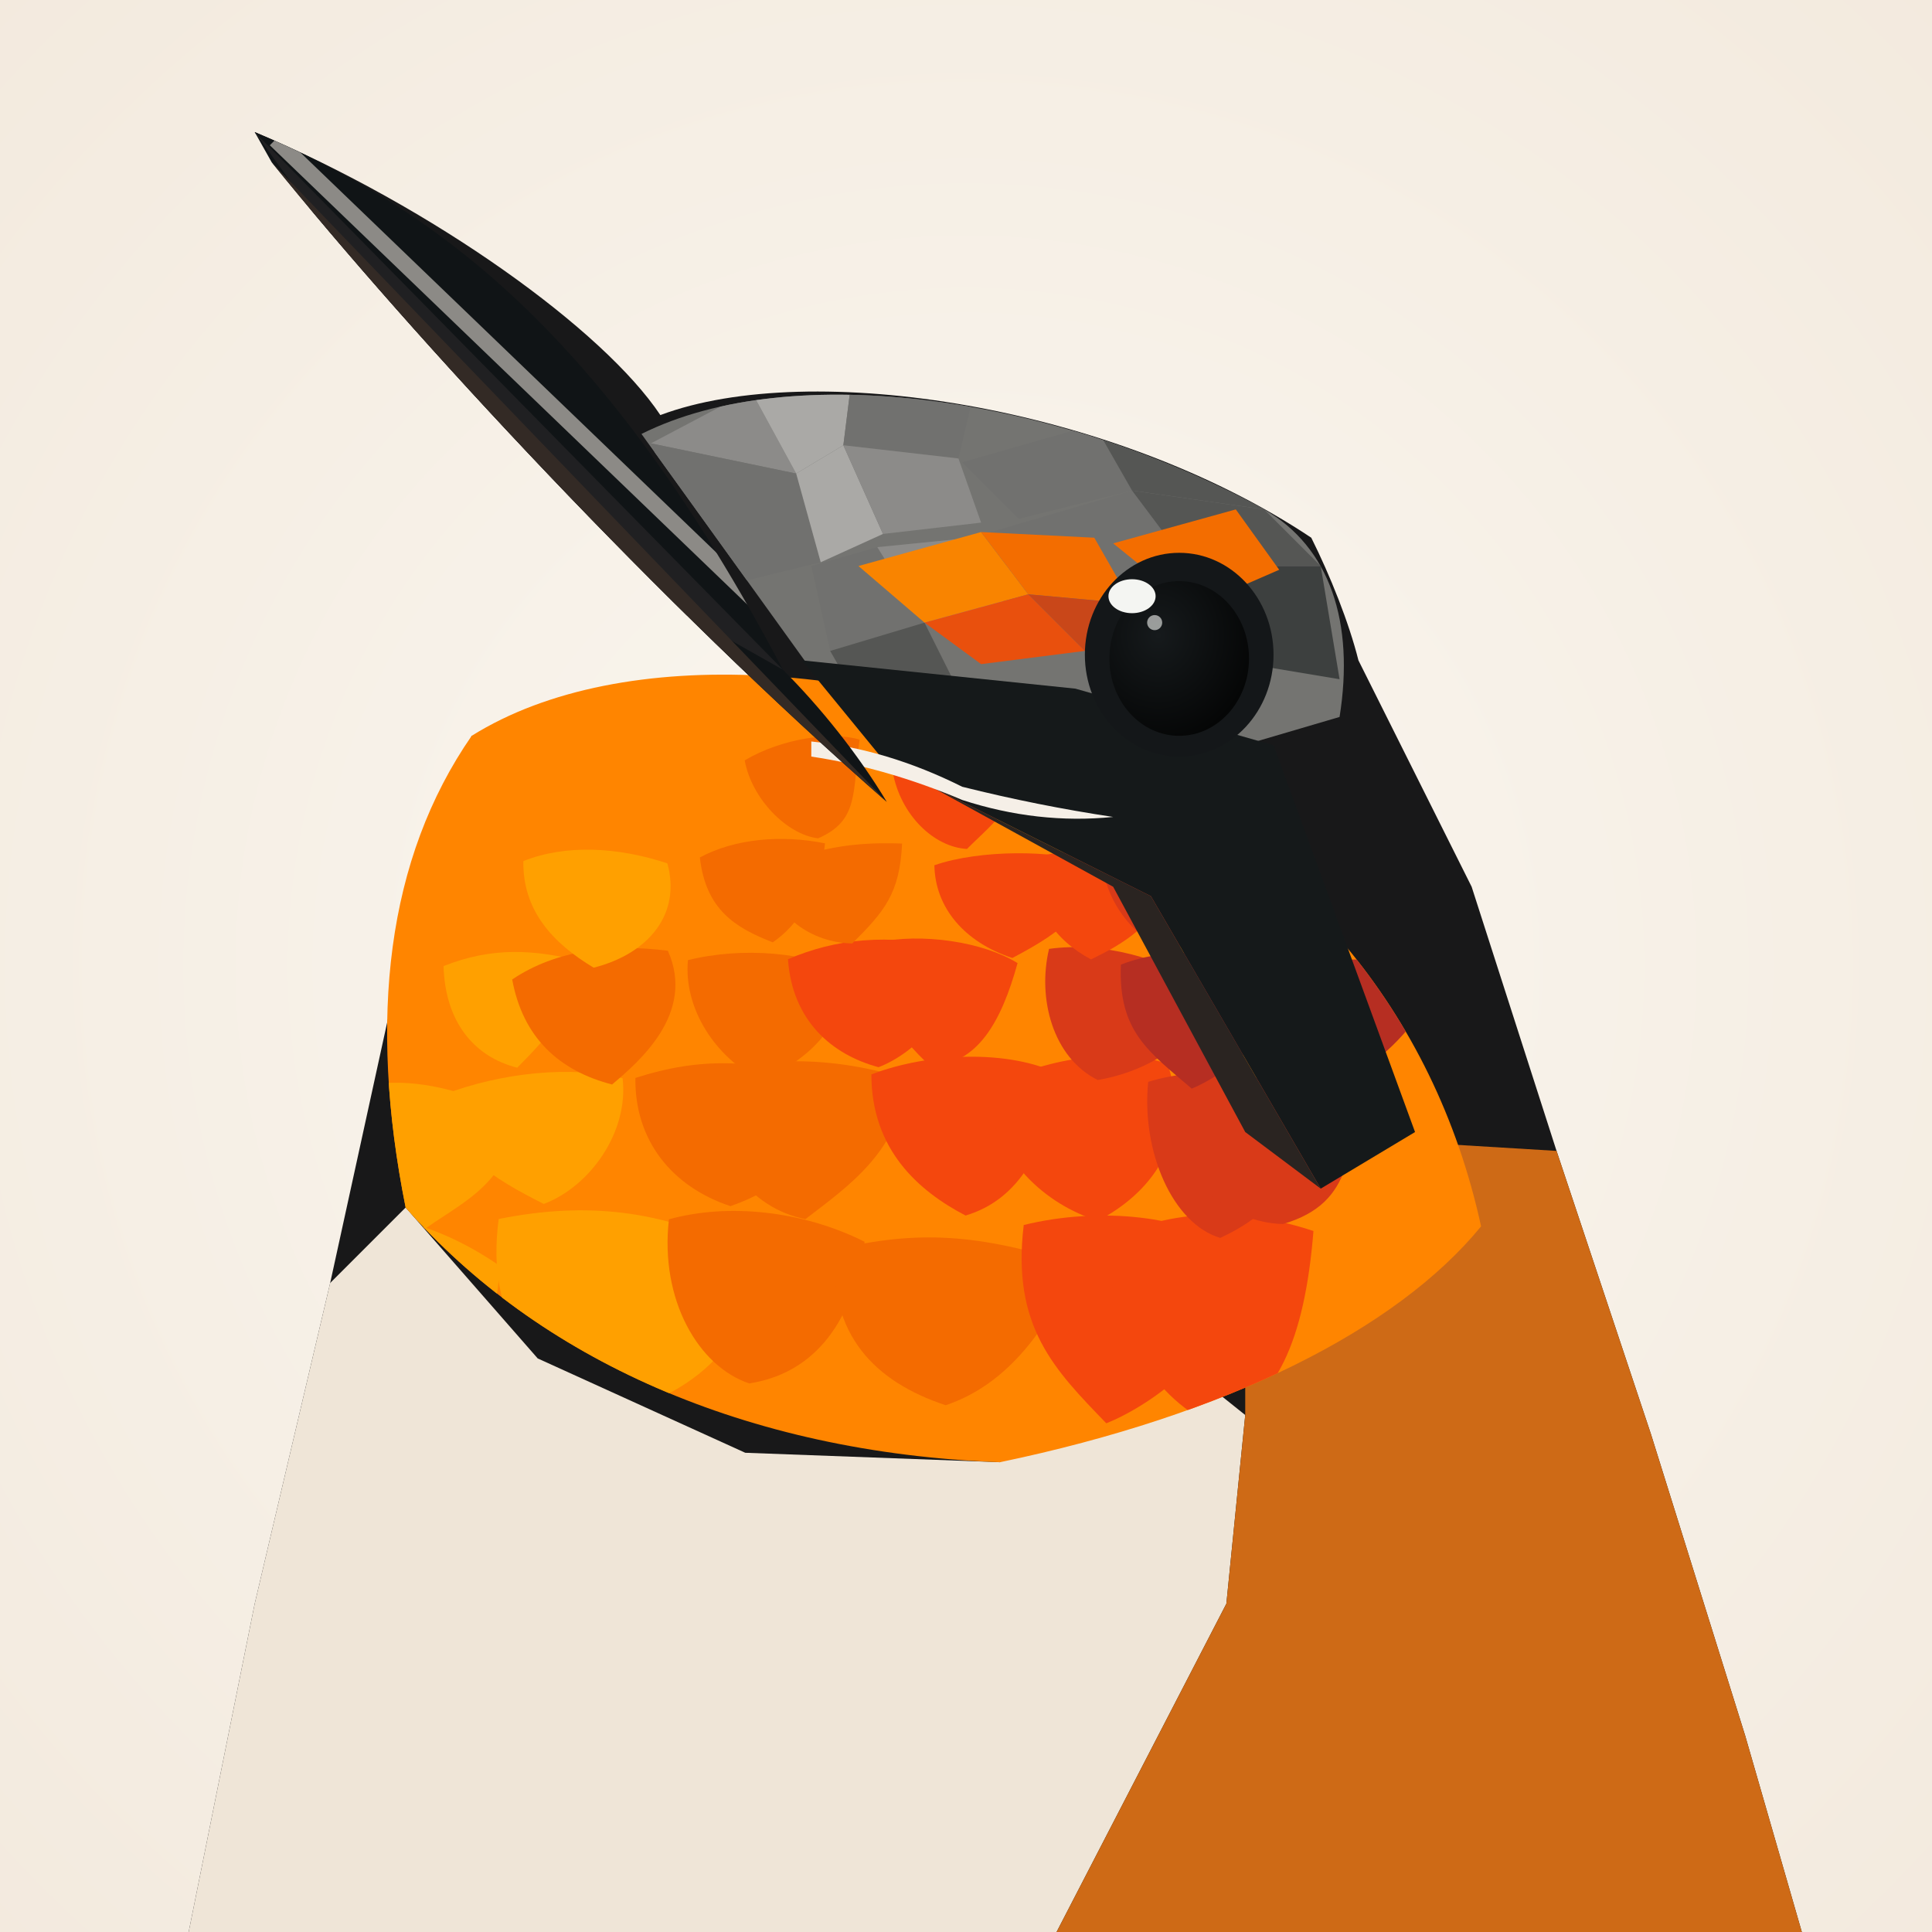
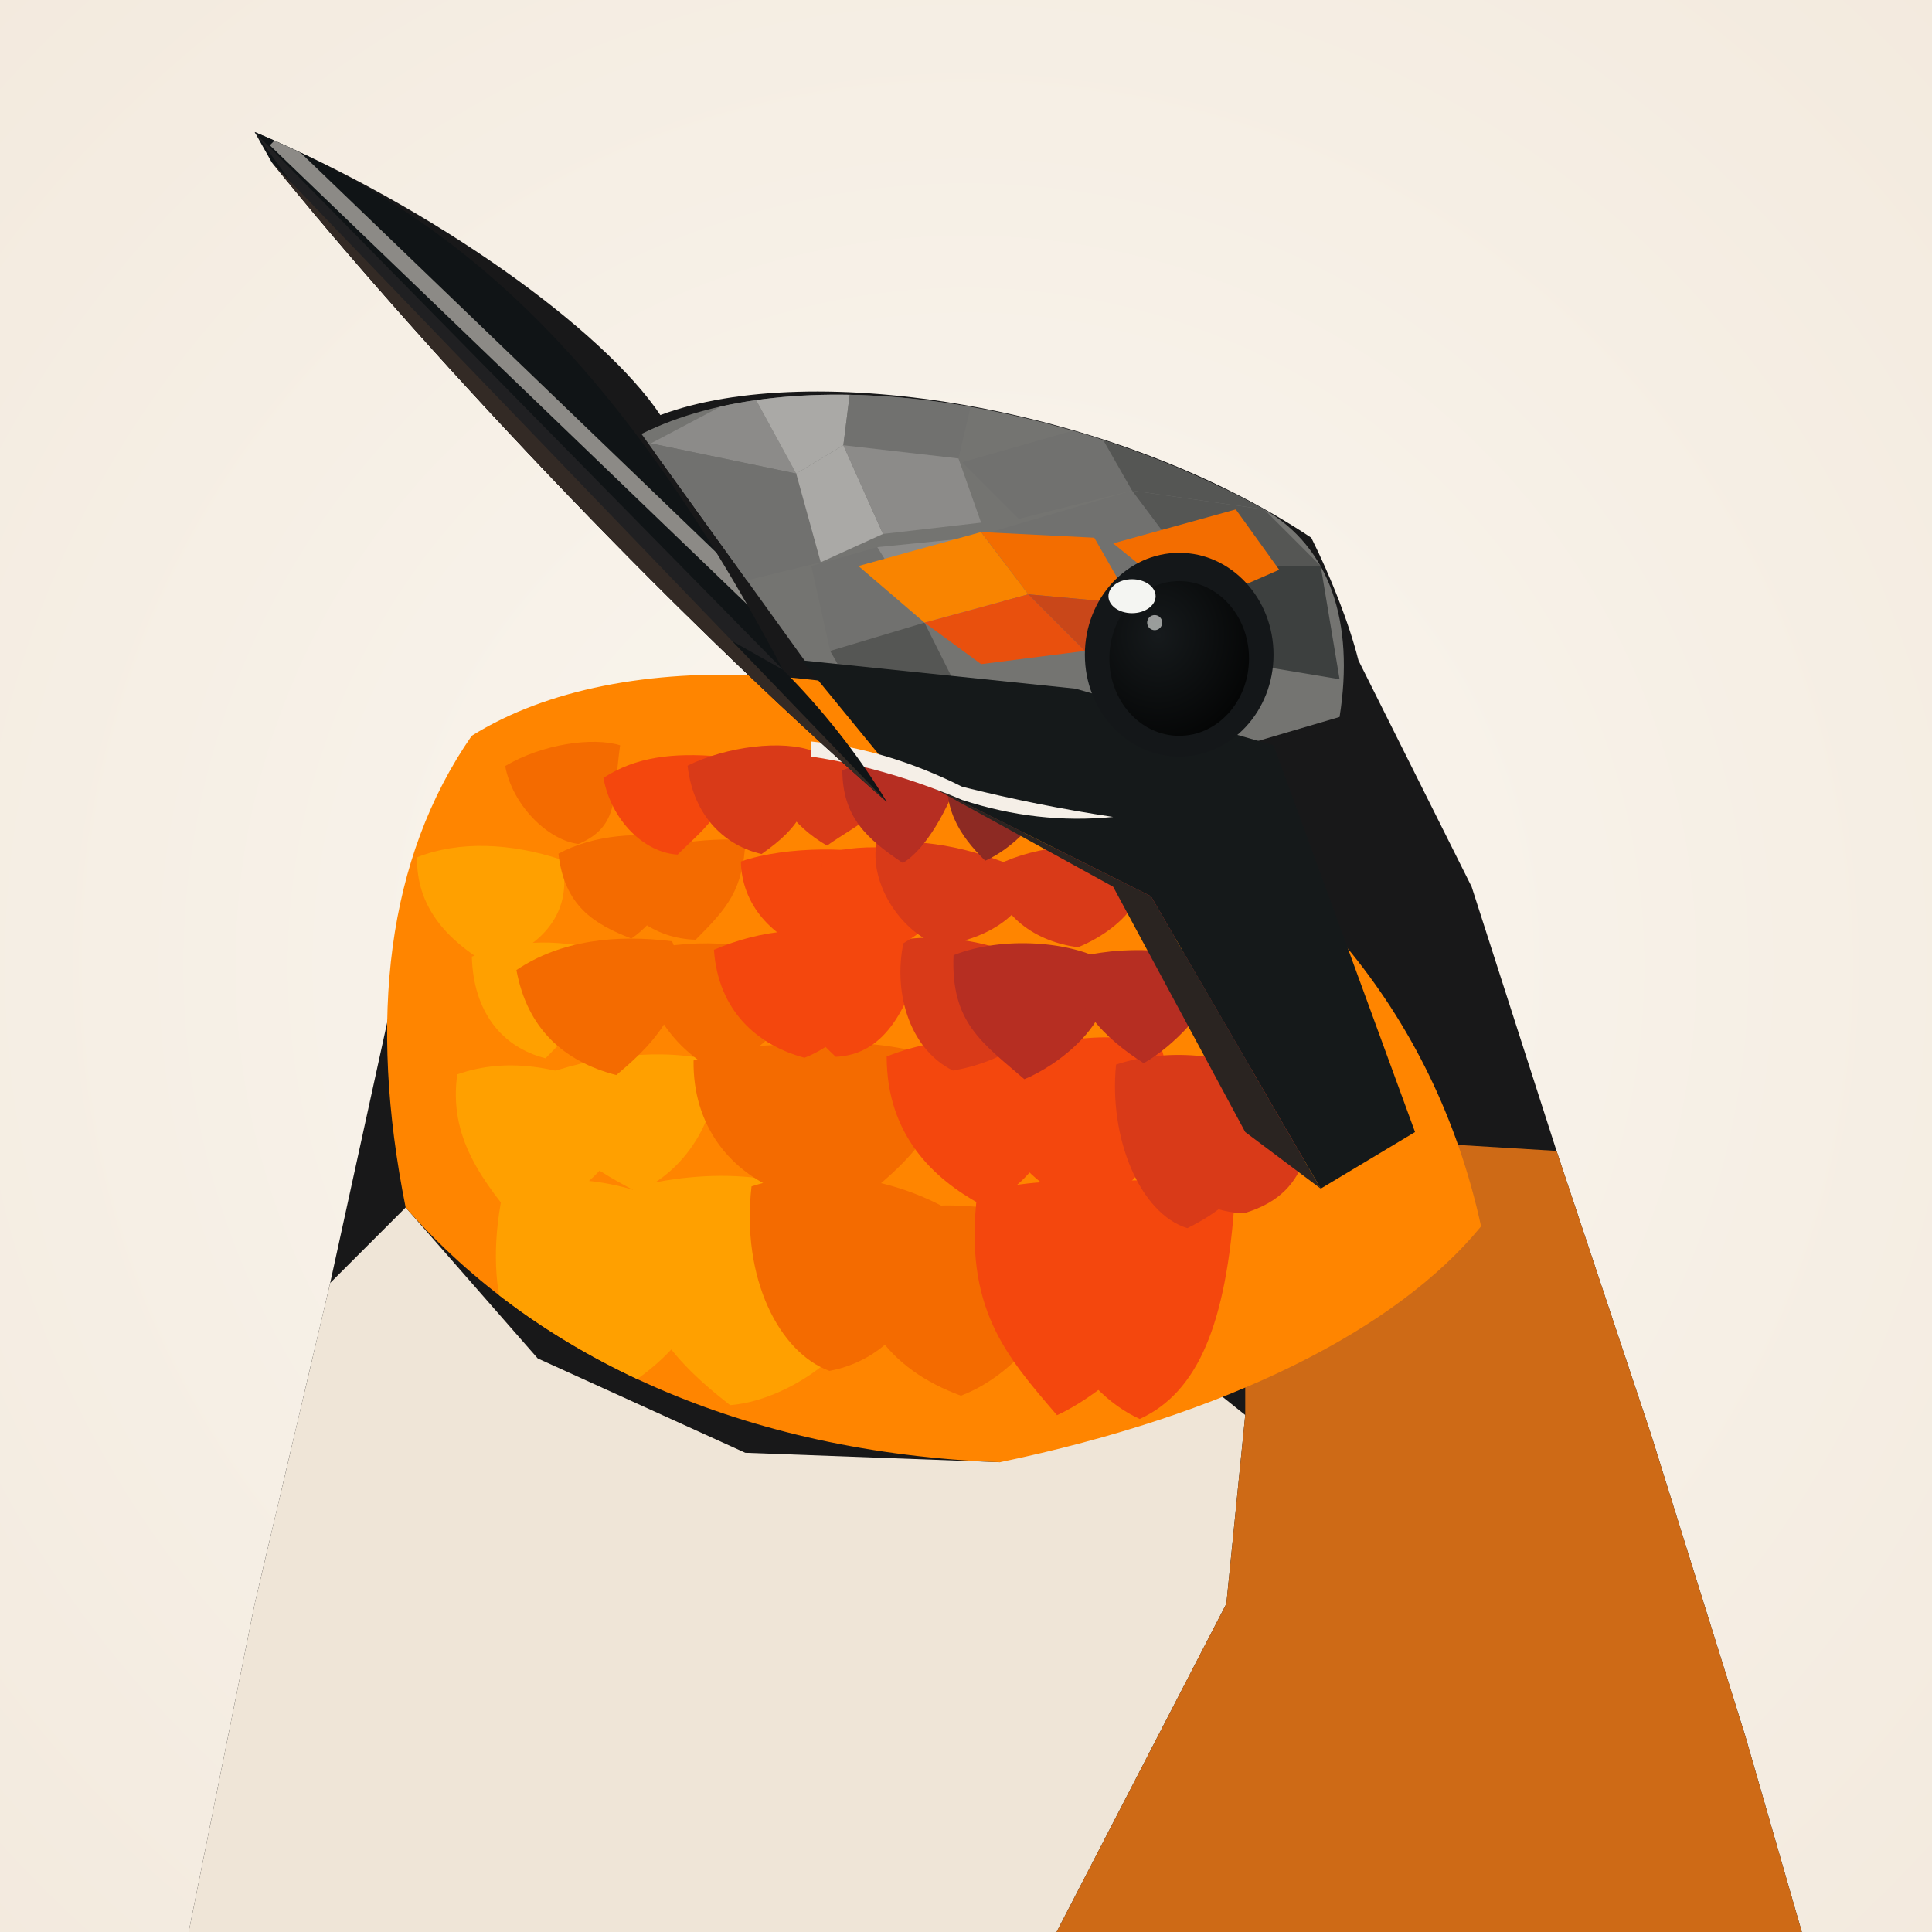
<svg xmlns="http://www.w3.org/2000/svg" viewBox="0 0 1024 1024" width="1024" height="1024">
  <defs>
    <radialGradient id="background-gradient" cx="50%" cy="50%" r="75%">
      <stop offset="0%" stop-color="#FBF7F0" />
      <stop offset="100%" stop-color="#F2E9DD" />
    </radialGradient>
    <radialGradient id="eye-iris-gradient" cx="35%" cy="35%" r="70%">
      <stop offset="0%" stop-color="#161A1C" />
      <stop offset="100%" stop-color="#050606" />
    </radialGradient>
    <clipPath id="beak-clip">
      <path d="M 135 70 C 230 110, 320 175, 415 355 C 435 375, 455 400, 470 425 C 350 320, 220 180, 144 86 Z" />
    </clipPath>
    <clipPath id="crown-clip">
      <path d="M 340 230 C 420 190, 560 210, 670 270 C 705 290, 718 330, 710 380 L 625 405 L 430 355 Z" />
    </clipPath>
    <clipPath id="gorget-clip">
      <path d="M 250 390 C 330 340, 470 350, 585 405 C 685 450, 760 535, 785 650 C 740 705, 650 750, 530 775 C 395 770, 285 720, 215 640 C 195 540, 205 455, 250 390 Z" />
    </clipPath>
    <clipPath id="preview-rounded-square">
      <rect x="0" y="0" width="1024" height="1024" rx="220" ry="220" />
    </clipPath>
  </defs>
  <g id="icon">
    <rect id="background" x="0" y="0" width="1024" height="1024" fill="url(#background-gradient)" />
    <g id="bird">
      <path id="bird-silhouette" d="M 135 70 C 230 110, 320 175, 350 220 C 430 190, 590 215, 695 285 C 705 305, 715 330, 720 350 L 780 470 L 825 610 L 875 760 L 925 920 L 955 1024 L 100 1024 L 135 850 L 175 680 L 210 520 L 250 390 C 320 380, 410 405, 470 425 C 350 320, 220 180, 135 70 Z" fill="#181819" />
      <polygon id="chest-base" points="610 710 530 775 395 770 285 720 215 640 175 680 135 850 100 1024 560 1024 650 850 660 750" fill="#EFE5D7" />
      <polygon id="side-body-base" points="660 600 825 610 875 760 925 920 955 1024 560 1024 650 850 660 750" fill="#CE6A16" />
      <path id="gorget-base" d="M 250 390 C 330 340, 470 350, 585 405 C 685 450, 760 535, 785 650 C 740 705, 650 750, 530 775 C 395 770, 285 720, 215 640 C 195 540, 205 455, 250 390 Z" fill="#FF8500" />
      <g id="gorget-feathers" clip-path="url(#gorget-clip)">
        <g id="gorget-bottom-row">
-           <path id="gorget-bottom-row-01" d="M 151.25 644.18 C 192.98 639.15, 228.46 646.06, 264.35 670.57 C 266.97 720.08, 214.96 748.05, 185.2 754.2 C 156.23 729.37, 139.6 694.09, 151.25 644.18 Z" fill="#FFA000" />
-           <path id="gorget-bottom-row-02" d="M 264.32 646.1 C 310.37 636.85, 351.22 640.99, 395.12 663.45 C 407.55 716.26, 350.84 747.91, 317.14 749.6 C 282.62 725.34, 257.19 699.85, 264.32 646.1 Z" fill="#FFA000" />
-           <path id="gorget-bottom-row-03" d="M 354.55 646.26 C 385.46 637.69, 424.99 641.45, 458.27 658.17 C 451.57 704.52, 428.8 728.35, 397.1 733.24 C 370.38 724.32, 349.62 689.16, 354.55 646.26 Z" fill="#F46B00" />
-           <path id="gorget-bottom-row-04" d="M 442.3 662.35 C 486.43 651.83, 518.68 653.84, 569.84 670.23 C 556.25 703.16, 534.33 733.78, 501.22 744.8 C 463.0 732.14, 439.54 707.02, 442.3 662.35 Z" fill="#F46B00" />
-           <path id="gorget-bottom-row-05" d="M 542.6 649.29 C 582.33 639.45, 629.77 644.11, 653.88 662.75 C 660.96 713.02, 607.22 746.2, 586.35 754.37 C 559.08 726.11, 536.08 703.25, 542.6 649.29 Z" fill="#F4470D" />
-           <path id="gorget-bottom-row-06" d="M 586.46 656.77 C 623.19 640.93, 656.67 639.53, 696.16 652.45 C 691.45 711.03, 676.28 743.41, 645.3 756.1 C 612.27 742.86, 588.31 703.78, 586.46 656.77 Z" fill="#F4470D" />
+           <path id="gorget-bottom-row-01" d="M 267.5 627.55 C 309.65 620.76, 345.17 627.51, 380.6 653.95 C 381.85 709.31, 328.72 742.08, 298.6 749.8 C 270.14 722.81, 254.39 683.77, 267.5 627.55 Z" fill="#FFA000" />
+           <path id="gorget-bottom-row-02" d="M 335.74 629.16 C 382.05 617.98, 422.92 621.97, 466.54 646.51 C 478.13 705.73, 420.76 742.29, 386.96 744.76 C 352.77 718.03, 327.7 689.77, 335.74 629.16 Z" fill="#FFA000" />
+           <path id="gorget-bottom-row-03" d="M 398.32 628.81 C 429.42 618.65, 468.95 622.31, 502.05 640.73 C 494.63 693.29, 471.46 720.59, 439.63 726.61 C 413.0 716.91, 392.73 677.44, 398.32 628.81 Z" fill="#F46B00" />
+           <path id="gorget-bottom-row-04" d="M 451.05 646.71 C 495.29 634.41, 527.54 636.43, 578.59 654.59 C 564.72 692.06, 542.53 726.98, 509.31 739.76 C 471.18 725.71, 447.91 697.41, 451.05 646.71 Z" fill="#F46B00" />
+           <path id="gorget-bottom-row-05" d="M 517.97 632.58 C 557.92 620.91, 605.37 625.43, 629.25 646.03 C 635.58 702.47, 581.24 740.59, 560.22 750.09 C 533.32 718.71, 510.62 693.35, 517.97 632.58 Z" fill="#F4470D" />
+           <path id="gorget-bottom-row-06" d="M 544.73 640.01 C 581.38 622.36, 614.87 620.95, 654.42 635.69 C 650.01 701.59, 634.99 737.96, 604.07 752.09 C 570.97 737.02, 546.81 692.93, 544.73 640.01 Z" fill="#F4470D" />
        </g>
        <g id="gorget-row-4">
-           <path id="gorget-row-4-01" d="M 181.93 578.23 C 208.92 569.28, 238.98 574.31, 273.69 591.2 C 269.88 631.34, 239.12 638.91, 217.56 657.2 C 195.11 632.21, 177.46 609.83, 181.93 578.23 Z" fill="#FFA000" />
-           <path id="gorget-row-4-02" d="M 235.0 580.22 C 265.9 568.37, 303.21 564.71, 329.99 571.51 C 333.33 600.12, 312.58 628.97, 288.2 638.11 C 261.07 624.39, 237.8 610.76, 235.0 580.22 Z" fill="#FFA000" />
-           <path id="gorget-row-4-03" d="M 336.78 571.33 C 371.66 560.15, 399.17 561.3, 439.59 572.91 C 426.15 608.27, 424.22 626.34, 387.15 639.27 C 355.98 628.98, 336.28 604.18, 336.78 571.33 Z" fill="#F46B00" />
-           <path id="gorget-row-4-04" d="M 375.6 570.29 C 405.26 559.22, 442.69 560.18, 480.19 571.68 C 477.59 609.94, 449.13 629.01, 426.89 646.16 C 397.88 640.53, 375.03 613.08, 375.6 570.29 Z" fill="#F46B00" />
-           <path id="gorget-row-4-05" d="M 461.85 569.46 C 492.32 557.79, 535.08 556.14, 561.68 569.46 C 554.92 608.38, 540.62 635.7, 511.76 644.25 C 486.78 631.24, 461.85 609.27, 461.85 569.46 Z" fill="#F4470D" />
-           <path id="gorget-row-4-06" d="M 522.23 578.41 C 547.33 561.92, 591.52 554.22, 618.89 563.89 C 632.5 605.8, 608.41 633.17, 581.95 647.0 C 554.0 638.51, 527.64 614.43, 522.23 578.41 Z" fill="#F4470D" />
-           <path id="gorget-row-4-07" d="M 608.58 573.4 C 637.87 564.42, 670.99 568.69, 700.8 582.76 C 687.43 621.23, 679.82 640.76, 646.77 656.11 C 621.52 648.67, 604.84 610.24, 608.58 573.4 Z" fill="#D93A18" />
-           <path id="gorget-row-4-08" d="M 615.28 587.57 C 649.52 571.21, 690.1 565.03, 724.38 571.52 C 713.75 608.19, 719.03 637.3, 680.01 648.76 C 651.35 648.14, 620.62 623.92, 615.28 587.57 Z" fill="#D93A18" />
+           <path id="gorget-row-4-01" d="M 242.36 569.44 C 269.44 559.88, 299.5 564.95, 334.12 582.41 C 330.03 624.49, 299.2 632.63, 277.5 651.93 C 255.19 625.9, 237.68 602.57, 242.36 569.44 Z" fill="#FFA000" />
+           <path id="gorget-row-4-02" d="M 284.03 571.2 C 314.9 558.98, 352.21 555.31, 379.03 562.49 C 382.47 592.31, 361.82 622.28, 337.47 631.71 C 310.28 617.31, 286.95 603.02, 284.03 571.2 Z" fill="#FFA000" />
+           <path id="gorget-row-4-03" d="M 367.61 562.05 C 402.49 550.34, 430.01 551.53, 470.42 563.64 C 456.96 600.59, 455.01 619.48, 417.93 633.01 C 386.77 622.28, 367.08 596.38, 367.61 562.05 Z" fill="#F46B00" />
+           <path id="gorget-row-4-04" d="M 399.34 560.86 C 429.01 549.22, 466.44 550.2, 503.93 562.25 C 501.31 602.4, 472.83 622.43, 450.59 640.45 C 421.57 634.56, 398.74 605.76, 399.34 560.86 Z" fill="#F46B00" />
+           <path id="gorget-row-4-05" d="M 469.96 559.96 C 500.44 547.71, 543.2 545.98, 569.8 559.96 C 563.04 600.8, 548.74 629.46, 519.88 638.44 C 494.9 624.79, 469.96 601.74, 469.96 559.96 Z" fill="#F4470D" />
+           <path id="gorget-row-4-06" d="M 518.62 568.99 C 543.62 551.88, 587.8 544.13, 615.27 554.47 C 629.21 598.54, 605.29 627.08, 578.91 641.39 C 550.87 632.28, 524.3 606.83, 518.62 568.99 Z" fill="#F4470D" />
+           <path id="gorget-row-4-07" d="M 591.54 564.24 C 620.89 554.65, 654.01 558.98, 683.76 573.6 C 670.19 614.09, 662.48 634.64, 629.33 650.94 C 604.1 643.25, 587.61 602.96, 591.54 564.24 Z" fill="#D93A18" />
+           <path id="gorget-row-4-08" d="M 594.1 578.65 C 628.26 561.77, 668.85 555.59, 703.2 562.61 C 692.81 600.88, 698.29 631.37, 659.31 643.08 C 630.62 642.24, 599.7 616.71, 594.1 578.65 Z" fill="#D93A18" />
        </g>
        <g id="gorget-row-3">
-           <path id="gorget-row-3-01" d="M 235.09 512.03 C 260.77 501.94, 282.68 502.92, 310.11 509.94 C 300.32 538.99, 290.05 549.76, 274.14 565.91 C 251.11 560.07, 235.91 541.44, 235.09 512.03 Z" fill="#FFA000" />
-           <path id="gorget-row-3-02" d="M 271.47 519.14 C 294.96 503.33, 324.36 500.16, 353.97 503.9 C 368.93 537.28, 338.31 563.02, 324.41 574.8 C 296.19 567.5, 277.15 549.9, 271.47 519.14 Z" fill="#F46B00" />
-           <path id="gorget-row-3-03" d="M 364.62 508.9 C 393.27 501.78, 428.18 504.32, 453.35 517.09 C 442.01 547.09, 430.63 560.28, 403.47 572.81 C 378.97 560.49, 362.27 534.42, 364.62 508.9 Z" fill="#F46B00" />
-           <path id="gorget-row-3-04" d="M 417.64 508.39 C 442.75 497.71, 469.68 494.55, 505.35 502.37 C 510.15 535.39, 484.17 558.63, 465.63 565.63 C 440.78 558.98, 419.87 540.87, 417.64 508.39 Z" fill="#F4470D" />
-           <path id="gorget-row-3-05" d="M 464.34 499.61 C 488.59 494.23, 521.2 499.24, 539.33 510.46 C 530.69 541.67, 518.17 564.01, 493.14 565.13 C 475.76 548.98, 460.16 528.46, 464.34 499.61 Z" fill="#F4470D" />
-           <path id="gorget-row-3-06" d="M 556.02 502.93 C 584.36 498.97, 616.7 508.04, 636.31 522.19 C 640.6 551.13, 606.84 568.35, 581.81 572.41 C 557.94 560.55, 549.75 529.08, 556.02 502.93 Z" fill="#D93A18" />
-           <path id="gorget-row-3-07" d="M 594.1 511.29 C 620.04 500.92, 656.72 504.04, 674.47 514.63 C 684.43 545.86, 647.35 570.71, 631.62 576.99 C 609.09 557.57, 592.61 546.91, 594.1 511.29 Z" fill="#B62E22" />
-           <path id="gorget-row-3-08" d="M 681.74 513.28 C 706.53 505.57, 743.06 507.44, 763.38 518.14 C 753.34 540.85, 735.19 559.49, 719.42 568.51 C 698.64 555.3, 680.33 536.97, 681.74 513.28 Z" fill="#B62E22" />
-           <path id="gorget-row-3-09" d="M 757.08 510.38 C 780.75 505.06, 808.29 508.3, 839.63 519.88 C 842.87 547.72, 809.36 569.3, 791.67 573.24 C 770.18 566.62, 753.97 537.42, 757.08 510.38 Z" fill="#8D2A23" />
+           <path id="gorget-row-3-01" d="M 250.08 507.03 C 275.76 496.94, 297.67 497.92, 325.11 504.94 C 315.31 533.99, 305.05 544.76, 289.13 560.91 C 266.1 555.07, 250.9 536.44, 250.08 507.03 Z" fill="#FFA000" />
+           <path id="gorget-row-3-02" d="M 273.72 514.14 C 297.21 498.33, 326.61 495.16, 356.22 498.9 C 371.18 532.28, 340.56 558.02, 326.66 569.8 C 298.44 562.5, 279.4 544.9, 273.72 514.14 Z" fill="#F46B00" />
+           <path id="gorget-row-3-03" d="M 341.15 503.9 C 369.8 496.78, 404.71 499.32, 429.89 512.09 C 418.54 542.09, 407.17 555.28, 380.0 567.81 C 355.5 555.49, 338.8 529.42, 341.15 503.9 Z" fill="#F46B00" />
+           <path id="gorget-row-3-04" d="M 378.4 503.39 C 403.5 492.71, 430.44 489.55, 466.1 497.37 C 470.9 530.39, 444.92 553.63, 426.38 560.63 C 401.53 553.98, 380.63 535.87, 378.4 503.39 Z" fill="#F4470D" />
+           <path id="gorget-row-3-05" d="M 414.17 494.61 C 438.43 489.23, 471.04 494.24, 489.16 505.46 C 480.52 536.67, 468.0 559.01, 442.97 560.13 C 425.6 543.98, 410.0 523.46, 414.17 494.61 Z" fill="#F4470D" />
+           <path id="gorget-row-3-06" d="M 479.27 497.93 C 507.61 493.97, 539.94 503.04, 559.56 517.19 C 563.85 546.13, 530.08 563.35, 505.06 567.41 C 481.19 555.55, 472.99 524.08, 479.27 497.93 Z" fill="#D93A18" />
+           <path id="gorget-row-3-07" d="M 505.39 506.29 C 531.34 495.92, 568.02 499.04, 585.77 509.63 C 595.73 540.86, 558.65 565.71, 542.92 571.99 C 520.39 552.57, 503.91 541.91, 505.39 506.29 Z" fill="#B62E22" />
+           <path id="gorget-row-3-08" d="M 568.5 508.28 C 593.29 500.57, 629.82 502.44, 650.14 513.14 C 640.1 535.85, 621.95 554.49, 606.18 563.51 C 585.4 550.3, 567.09 531.97, 568.5 508.28 Z" fill="#B62E22" />
+           <path id="gorget-row-3-09" d="M 622.49 505.38 C 646.16 500.06, 673.7 503.3, 705.03 514.88 C 708.28 542.72, 674.76 564.3, 657.07 568.24 C 635.58 561.62, 619.37 532.42, 622.49 505.38 Z" fill="#8D2A23" />
        </g>
        <g id="gorget-row-2">
-           <path id="gorget-row-2-01" d="M 277.39 456.4 C 299.62 447.51, 327.23 448.81, 353.71 457.6 C 361.11 484.27, 343.98 505.44, 314.67 512.89 C 293.18 500.03, 276.97 482.74, 277.39 456.4 Z" fill="#FFA000" />
-           <path id="gorget-row-2-02" d="M 370.94 454.47 C 389.4 444.48, 414.39 442.33, 437.26 447.0 C 435.0 472.34, 423.11 490.25, 409.59 499.45 C 389.68 491.76, 374.05 482.07, 370.94 454.47 Z" fill="#F46B00" />
-           <path id="gorget-row-2-03" d="M 405.55 463.02 C 424.14 451.54, 447.25 445.82, 478.12 447.11 C 476.89 473.88, 468.47 483.27, 451.7 500.07 C 430.22 499.52, 410.67 486.34, 405.55 463.02 Z" fill="#F46B00" />
-           <path id="gorget-row-2-04" d="M 495.24 458.61 C 519.21 450.24, 559.09 450.51, 576.06 457.12 C 579.96 480.95, 564.73 492.91, 536.57 507.76 C 511.28 499.42, 495.66 481.23, 495.24 458.61 Z" fill="#F4470D" />
-           <path id="gorget-row-2-05" d="M 547.74 454.56 C 571.72 448.16, 600.54 450.68, 618.82 461.61 C 617.86 489.26, 592.48 501.47, 578.28 508.51 C 559.65 498.65, 545.17 480.44, 547.74 454.56 Z" fill="#F4470D" />
-           <path id="gorget-row-2-06" d="M 585.05 448.65 C 614.07 446.3, 638.5 452.53, 665.15 464.17 C 669.6 487.34, 636.03 503.32, 616.18 502.42 C 595.85 493.76, 581.19 468.55, 585.05 448.65 Z" fill="#D93A18" />
-           <path id="gorget-row-2-07" d="M 662.56 462.42 C 682.37 451.05, 710.8 447.73, 741.96 451.01 C 751.57 470.66, 736.15 492.76, 709.07 504.08 C 687.51 501.25, 666.29 488.32, 662.56 462.42 Z" fill="#D93A18" />
-           <path id="gorget-row-2-08" d="M 741.12 455.68 C 761.95 443.8, 783.4 437.86, 805.07 442.44 C 802.6 468.0, 795.52 489.31, 783.93 501.39 C 766.75 500.97, 746.08 479.64, 741.12 455.68 Z" fill="#B62E22" />
+           <path id="gorget-row-2-01" d="M 221.04 454.4 C 243.28 445.51, 270.88 446.81, 297.36 455.6 C 304.77 482.27, 287.64 503.44, 258.33 510.89 C 236.83 498.03, 220.63 480.74, 221.04 454.4 Z" fill="#FFA000" />
+           <path id="gorget-row-2-02" d="M 295.99 452.47 C 314.45 442.48, 339.44 440.33, 362.3 445.0 C 360.05 470.34, 348.16 488.25, 334.63 497.45 C 314.73 489.76, 299.1 480.07, 295.99 452.47 Z" fill="#F46B00" />
+           <path id="gorget-row-2-03" d="M 322.56 461.02 C 341.15 449.54, 364.25 443.82, 395.13 445.11 C 393.9 471.88, 385.48 481.27, 368.71 498.07 C 347.22 497.52, 327.67 484.34, 322.56 461.02 Z" fill="#F46B00" />
+           <path id="gorget-row-2-04" d="M 392.69 456.61 C 416.66 448.24, 456.54 448.51, 473.51 455.12 C 477.41 478.95, 462.18 490.91, 434.02 505.76 C 408.72 497.42, 393.11 479.23, 392.69 456.61 Z" fill="#F4470D" />
+           <path id="gorget-row-2-05" d="M 435.83 452.56 C 459.82 446.16, 488.63 448.68, 506.92 459.61 C 505.95 487.26, 480.58 499.47, 466.37 506.51 C 447.74 496.65, 433.27 478.44, 435.83 452.56 Z" fill="#F4470D" />
+           <path id="gorget-row-2-06" d="M 464.63 446.65 C 493.65 444.3, 518.08 450.53, 544.73 462.17 C 549.18 485.34, 515.62 501.32, 495.76 500.42 C 475.43 491.76, 460.77 466.55, 464.63 446.65 Z" fill="#D93A18" />
+           <path id="gorget-row-2-07" d="M 524.89 460.42 C 544.7 449.05, 573.14 445.73, 604.29 449.01 C 613.9 468.66, 598.49 490.76, 571.4 502.08 C 549.84 499.25, 528.62 486.32, 524.89 460.42 Z" fill="#D93A18" />
+           <path id="gorget-row-2-08" d="M 588.45 453.68 C 609.28 441.8, 630.73 435.86, 652.4 440.44 C 649.93 466.0, 642.85 487.31, 631.26 499.39 C 614.08 498.97, 593.41 477.64, 588.45 453.68 Z" fill="#B62E22" />
        </g>
        <g id="gorget-top-row">
-           <path id="gorget-top-row-01" d="M 394.71 403.0 C 414.59 391.18, 441.36 387.58, 455.61 392.02 C 451.72 419.26, 455.67 434.85, 433.61 444.33 C 416.95 442.31, 398.37 423.3, 394.71 403.0 Z" fill="#F46B00" />
-           <path id="gorget-top-row-02" d="M 473.19 409.3 C 490.15 398.24, 509.71 395.82, 534.73 397.93 C 545.77 422.72, 526.9 435.49, 512.52 449.96 C 495.04 448.97, 477.41 432.13, 473.19 409.3 Z" fill="#F4470D" />
-           <path id="gorget-top-row-03" d="M 541.63 402.81 C 562.18 392.68, 592.0 388.79, 608.7 395.26 C 607.47 424.75, 601.63 435.04, 580.87 449.64 C 562.48 445.54, 544.75 430.5, 541.63 402.81 Z" fill="#D93A18" />
-           <path id="gorget-top-row-04" d="M 607.59 398.53 C 631.11 394.49, 656.59 396.38, 674.14 405.25 C 674.61 424.42, 650.72 434.92, 636.49 445.2 C 618.76 434.91, 605.6 418.24, 607.59 398.53 Z" fill="#D93A18" />
-           <path id="gorget-top-row-05" d="M 662.89 405.27 C 683.74 396.65, 707.82 396.6, 726.23 404.77 C 719.2 425.98, 707.04 447.3, 694.95 454.39 C 675.99 441.63, 663.09 430.35, 662.89 405.27 Z" fill="#B62E22" />
-           <path id="gorget-top-row-06" d="M 745.94 400.14 C 764.33 395.31, 791.94 402.36, 802.78 411.43 C 795.57 431.71, 778.12 447.46, 764.94 453.2 C 751.32 439.73, 741.07 424.63, 745.94 400.14 Z" fill="#8D2A23" />
+           <path id="gorget-top-row-01" d="M 267.77 406.0 C 287.65 394.18, 314.42 390.58, 328.67 395.02 C 324.78 422.26, 328.73 437.85, 306.67 447.33 C 290.01 445.31, 271.43 426.3, 267.77 406.0 Z" fill="#F46B00" />
+           <path id="gorget-top-row-02" d="M 319.82 412.3 C 336.78 401.24, 356.34 398.82, 381.36 400.93 C 392.4 425.72, 373.54 438.49, 359.16 452.96 C 341.68 451.97, 324.04 435.13, 319.82 412.3 Z" fill="#F4470D" />
+           <path id="gorget-top-row-03" d="M 364.43 405.81 C 384.98 395.68, 414.8 391.79, 431.5 398.26 C 430.27 427.75, 424.42 438.04, 403.67 452.64 C 385.28 448.54, 367.55 433.5, 364.43 405.81 Z" fill="#D93A18" />
+           <path id="gorget-top-row-04" d="M 409.43 401.53 C 432.94 397.49, 458.43 399.38, 475.97 408.25 C 476.44 427.42, 452.56 437.92, 438.32 448.2 C 420.59 437.91, 407.43 421.24, 409.43 401.53 Z" fill="#D93A18" />
+           <path id="gorget-top-row-05" d="M 446.44 408.27 C 467.29 399.65, 491.37 399.6, 509.77 407.77 C 502.74 428.98, 490.59 450.3, 478.5 457.39 C 459.54 444.63, 446.64 433.35, 446.44 408.27 Z" fill="#B62E22" />
+           <path id="gorget-top-row-06" d="M 503.17 403.14 C 521.56 398.31, 549.17 405.36, 560.01 414.43 C 552.8 434.71, 535.35 450.46, 522.17 456.2 C 508.55 442.73, 498.3 427.63, 503.17 403.14 Z" fill="#8D2A23" />
        </g>
      </g>
      <g id="head">
        <path id="crown-base" d="M 340 230 C 420 190, 560 210, 670 270 C 705 290, 718 330, 710 380 L 625 405 L 430 355 Z" fill="#747471" />
        <g id="crown-facets" clip-path="url(#crown-clip)">
          <polygon id="crown-facet-01" points="345 235 398 207 422 251" fill="#8C8B89" />
          <polygon id="crown-facet-02" points="398 207 452 196 447 236 422 251" fill="#AAA9A6" />
          <polygon id="crown-facet-03" points="452 196 516 209 508 243 447 236" fill="#71716F" />
          <polygon id="crown-facet-04" points="345 235 422 251 435 298 378 312" fill="#71716F" />
          <polygon id="crown-facet-05" points="422 251 447 236 468 283 435 298" fill="#AAA9A6" />
          <polygon id="crown-facet-06" points="447 236 508 243 520 277 468 283" fill="#8C8B89" />
          <polygon id="crown-facet-07" points="510 245 580 225 600 260 540 275" fill="#71716F" />
          <polygon id="crown-facet-08" points="580 225 650 240 670 270 600 260" fill="#555654" />
          <polygon id="crown-facet-09" points="430 300 465 290 490 330 440 345" fill="#71716F" />
          <polygon id="crown-facet-10" points="465 290 515 285 535 325 490 330" fill="#8C8B89" />
          <polygon id="crown-facet-11" points="515 285 600 260 630 300 560 320" fill="#71716F" />
          <polygon id="crown-facet-12" points="630 300 700 300 710 360 650 350" fill="#3D403F" />
          <polygon id="crown-facet-13" points="440 345 490 330 510 370 460 380" fill="#555654" />
          <polygon id="crown-facet-14" points="600 260 670 270 700 300 630 300" fill="#555654" />
        </g>
        <g id="forehead">
          <polygon id="forehead-01" points="455 300 520 282 545 315 490 330" fill="#F98400" />
          <polygon id="forehead-02" points="520 282 580 285 600 320 545 315" fill="#F36D00" />
          <polygon id="forehead-03" points="490 330 545 315 575 345 520 352" fill="#E9500D" />
          <polygon id="forehead-04" points="545 315 600 320 625 350 575 345" fill="#C94719" />
          <polygon id="forehead-05" points="590 288 655 270 678 302 632 322" fill="#F36D00" />
        </g>
        <polygon id="eye-stripe" points="425 350 570 365 675 395 750 600 700 630 610 475 470 405" fill="#15191A" />
        <polygon id="eye-stripe-secondary" points="470 405 610 475 700 630 660 600 590 470 490 415" fill="#2A2421" />
        <path id="cheek-separator" d="M 430 393 Q 470 397, 510 417 Q 550 427, 590 433 Q 550 437, 510 424 Q 470 407, 430 401 Z" fill="#F5EFE7" />
        <g id="eye">
          <ellipse id="eye-outer" cx="625" cy="347" rx="50" ry="54" fill="#141719" />
          <ellipse id="eye-iris" cx="625" cy="349" rx="37" ry="41" fill="url(#eye-iris-gradient)" />
          <ellipse id="eye-highlight-primary" cx="600" cy="316" rx="12.5" ry="9" fill="#F4F5F2" />
          <ellipse id="eye-highlight-secondary" cx="612" cy="330" rx="4" ry="4" fill="#F4F5F2" opacity="0.6" />
        </g>
      </g>
      <g id="beak" clip-path="url(#beak-clip)">
        <path id="beak-main" d="M 135 70 C 230 110, 320 175, 415 355 C 435 375, 455 400, 470 425 C 350 320, 220 180, 144 86 Z" fill="#101416" />
        <polygon id="beak-face-upper" points="135 70 415 355 300 290 200 160" fill="#202022" />
        <polygon id="beak-face-lower" points="144 86 470 425 350 340 220 180" fill="#332A25" />
        <polygon id="beak-highlight" points="149 71 411 323 405 329 143 77" fill="#C6C2BA" opacity="0.68" />
      </g>
    </g>
  </g>
</svg>
